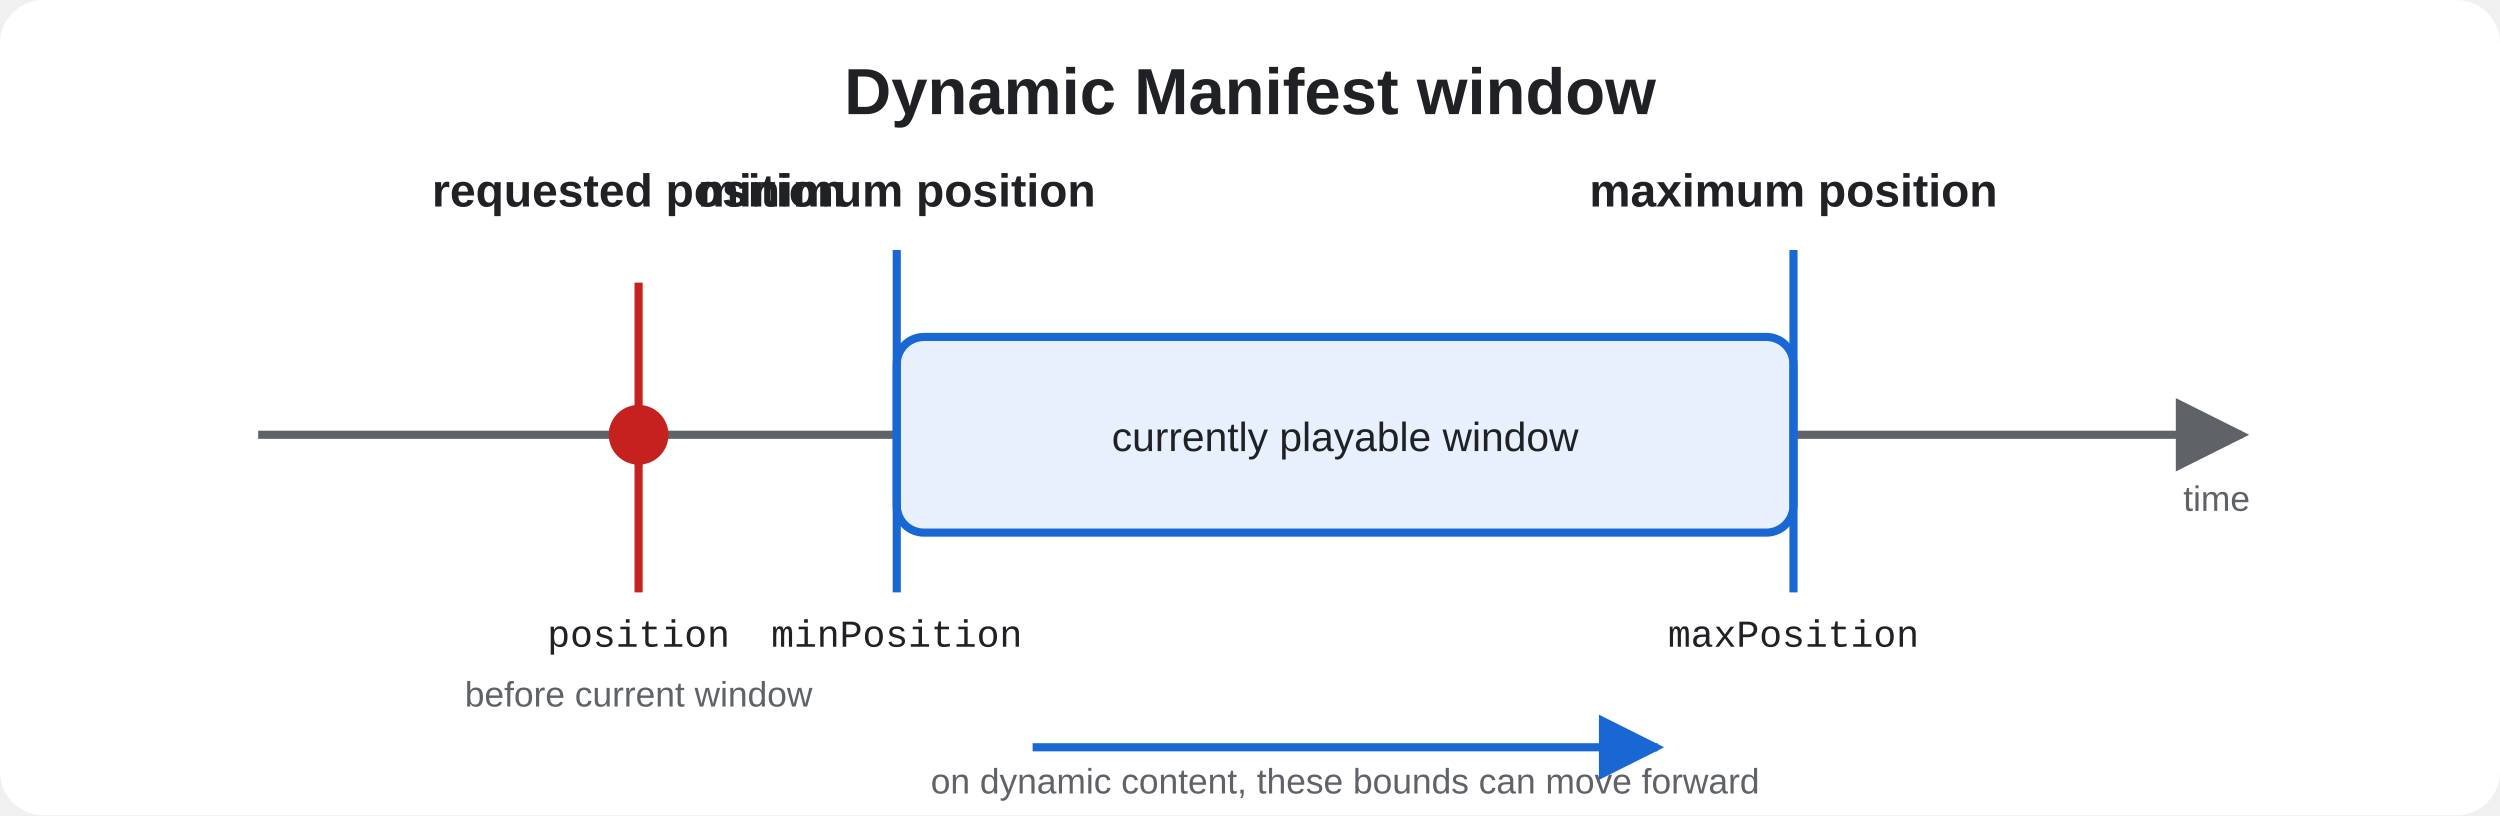
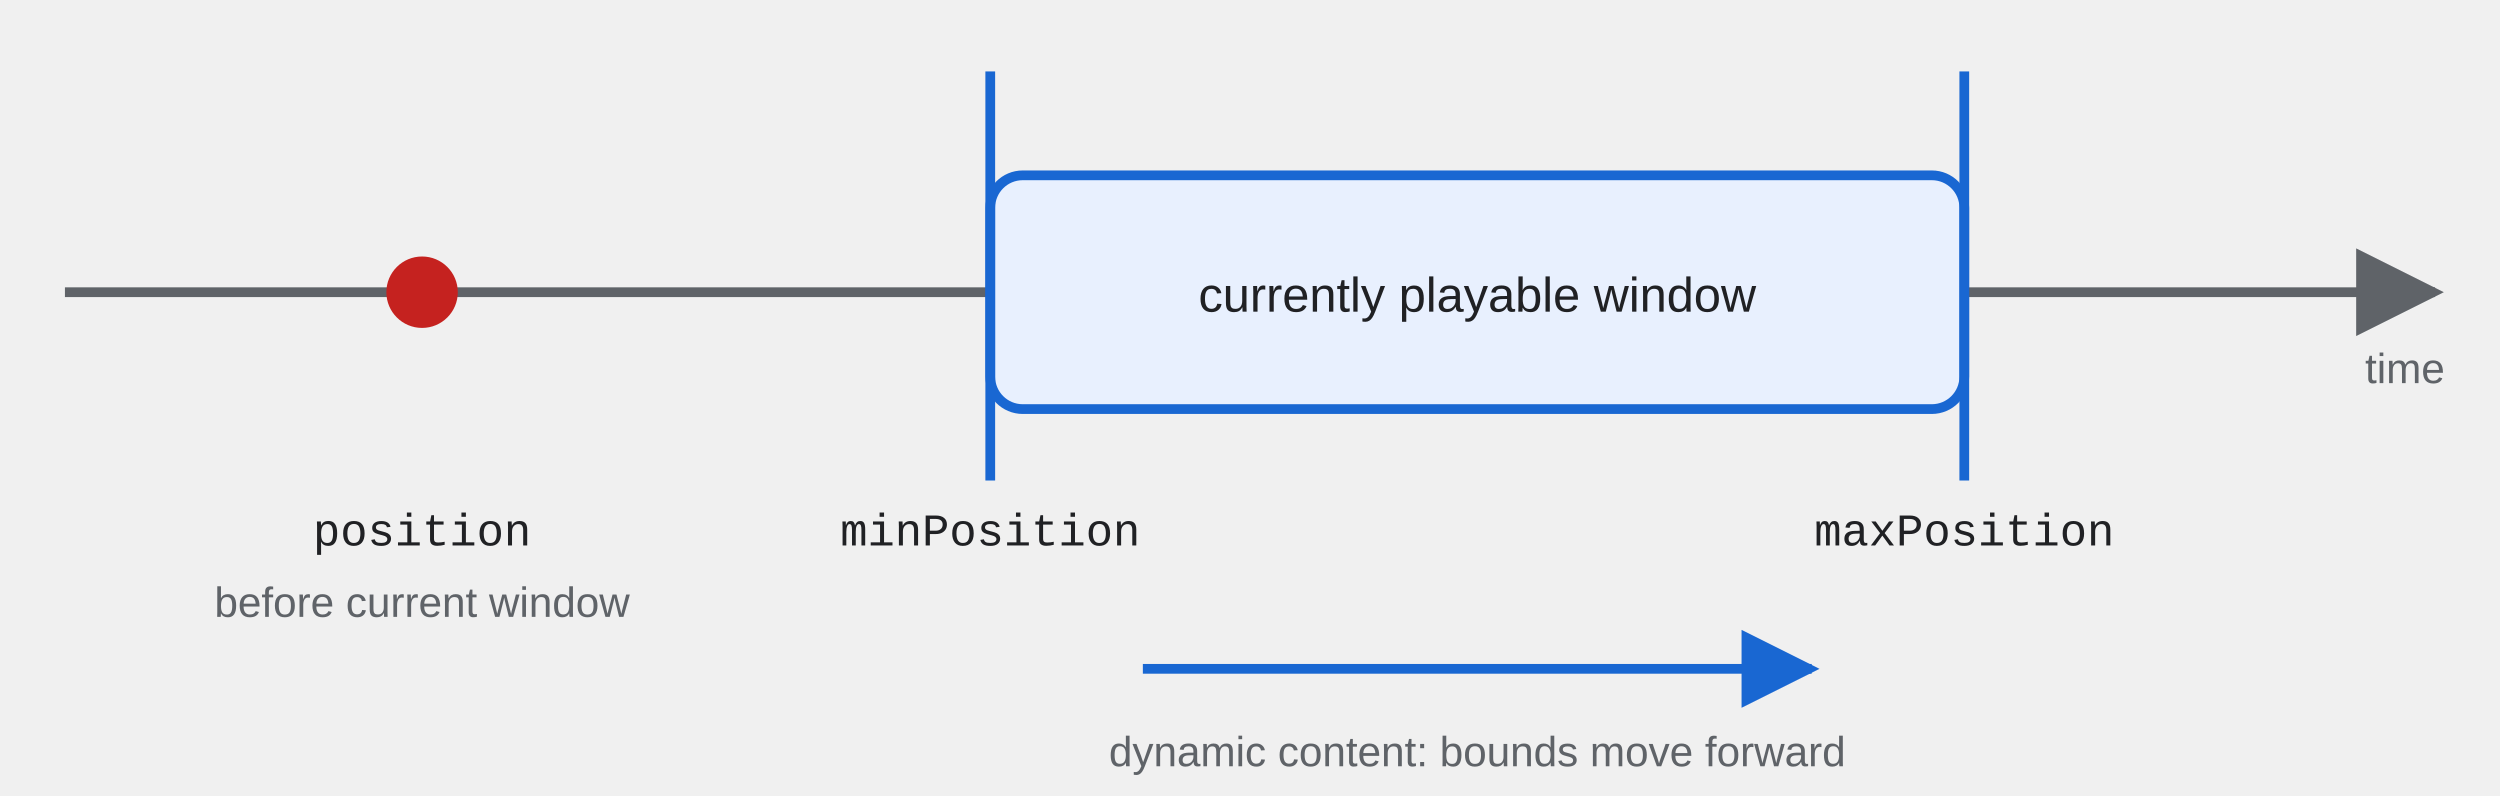
- <svg xmlns="http://www.w3.org/2000/svg" viewBox="0 0 920 300" role="img" aria-labelledby="title desc">
+ <svg xmlns="http://www.w3.org/2000/svg" viewBox="75 70 770 245" role="img" aria-labelledby="desc">
  <defs>
    <marker id="axis-arrow" viewBox="0 0 10 10" markerWidth="9" markerHeight="9" refX="9" refY="5" orient="auto">
      <path d="M0 0 10 5 0 10z" fill="#5f6368" />
    </marker>
    <marker id="move-arrow" viewBox="0 0 10 10" markerWidth="8" markerHeight="8" refX="9" refY="5" orient="auto">
      <path d="M0 0 10 5 0 10z" fill="#1967d2" />
    </marker>
    <style>
      text {
        font-family: Arial, Helvetica, sans-serif;
        fill: #202124;
-       }
-       .title {
-         font-size: 24px;
-         font-weight: 700;
-       }
-       .label {
-         font-size: 17px;
-         font-weight: 700;
      }
      .body {
        font-size: 15px;
      }
      .small {
        font-size: 13px;
        fill: #5f6368;
      }
      .code {
        font-family: "SFMono-Regular", Consolas, "Liberation Mono", Menlo, monospace;
        font-size: 14px;
      }
    </style>
  </defs>
-   <rect width="920" height="300" rx="16" fill="#ffffff" />
-   <text x="460" y="42" text-anchor="middle" class="title">Dynamic Manifest window</text>
  <line x1="95" y1="160" x2="825" y2="160" stroke="#5f6368" stroke-width="3" marker-end="url(#axis-arrow)" />
  <text x="828" y="188" text-anchor="end" class="small">time</text>
-   <rect x="330" y="124" width="330" height="72" rx="10" fill="#e8f0fe" stroke="#1967d2" stroke-width="3" />
-   <text x="495" y="166" text-anchor="middle" class="body">currently playable window</text>
-   <line x1="330" y1="92" x2="330" y2="218" stroke="#1967d2" stroke-width="3" />
-   <text x="330" y="76" text-anchor="middle" class="label">minimum position</text>
-   <text x="330" y="238" text-anchor="middle" class="code">minPosition</text>
-   <line x1="660" y1="92" x2="660" y2="218" stroke="#1967d2" stroke-width="3" />
-   <text x="660" y="76" text-anchor="middle" class="label">maximum position</text>
-   <text x="660" y="238" text-anchor="middle" class="code">maxPosition</text>
-   <line x1="235" y1="104" x2="235" y2="218" stroke="#c5221f" stroke-width="3" />
-   <circle cx="235" cy="160" r="11" fill="#c5221f" />
-   <text x="235" y="76" text-anchor="middle" class="label">requested position</text>
-   <text x="235" y="238" text-anchor="middle" class="code">position</text>
-   <text x="235" y="260" text-anchor="middle" class="small">before current window</text>
-   <path d="M380 275h230" stroke="#1967d2" stroke-width="3" marker-end="url(#move-arrow)" />
-   <text x="495" y="292" text-anchor="middle" class="small">on dynamic content, these bounds can move forward</text>
+   <rect x="380" y="124" width="300" height="72" rx="10" fill="#e8f0fe" stroke="#1967d2" stroke-width="3" />
+   <text x="530" y="166" text-anchor="middle" class="body">currently playable window</text>
+   <line x1="380" y1="92" x2="380" y2="218" stroke="#1967d2" stroke-width="3" />
+   <text x="380" y="238" text-anchor="middle" class="code">minPosition</text>
+   <line x1="680" y1="92" x2="680" y2="218" stroke="#1967d2" stroke-width="3" />
+   <text x="680" y="238" text-anchor="middle" class="code">maxPosition</text>
+   <circle cx="205" cy="160" r="11" fill="#c5221f" />
+   <text x="205" y="238" text-anchor="middle" class="code">position</text>
+   <text x="205" y="260" text-anchor="middle" class="small">before current window</text>
+   <path d="M427 276h206" stroke="#1967d2" stroke-width="3" marker-end="url(#move-arrow)" />
+   <text x="530" y="306" text-anchor="middle" class="small">dynamic content: bounds move forward</text>
</svg>
